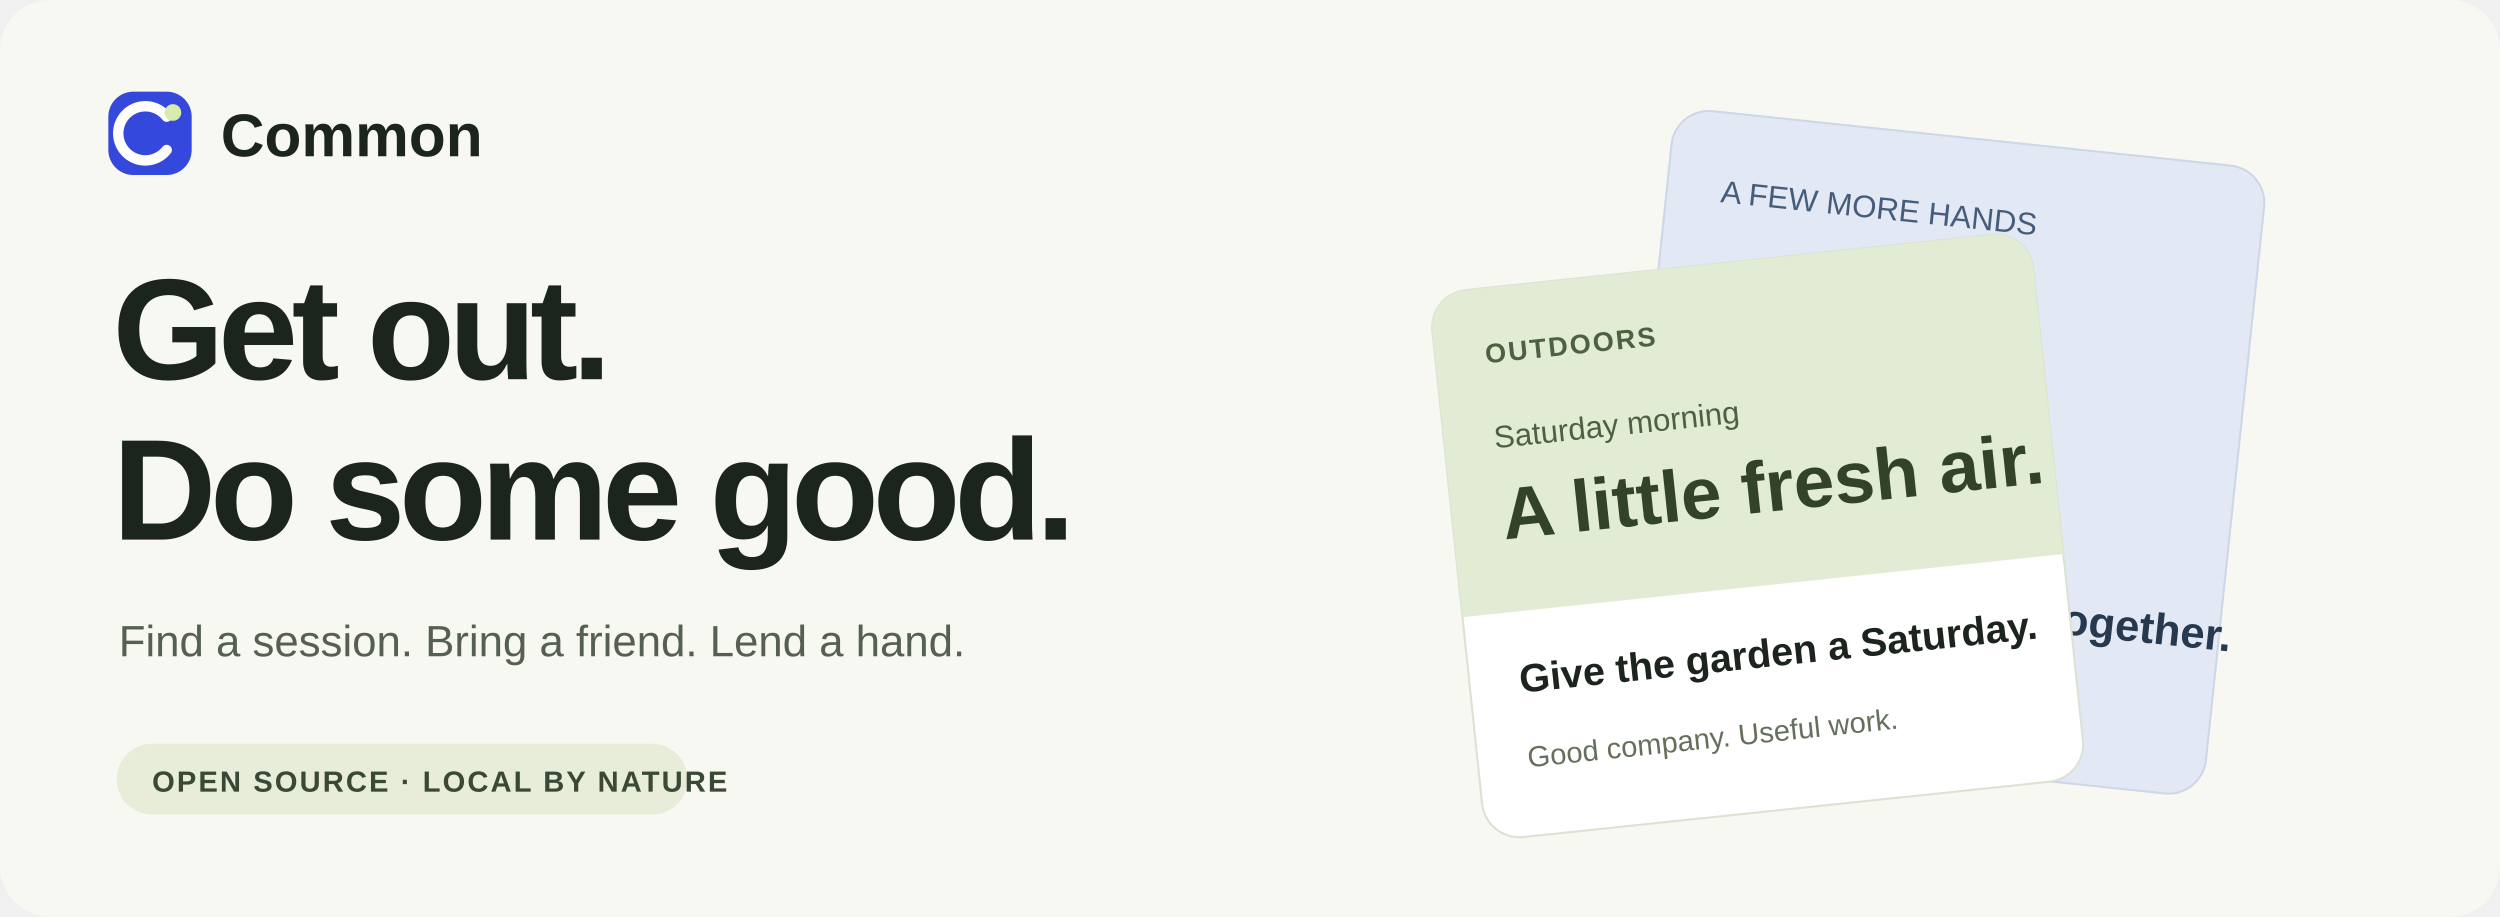
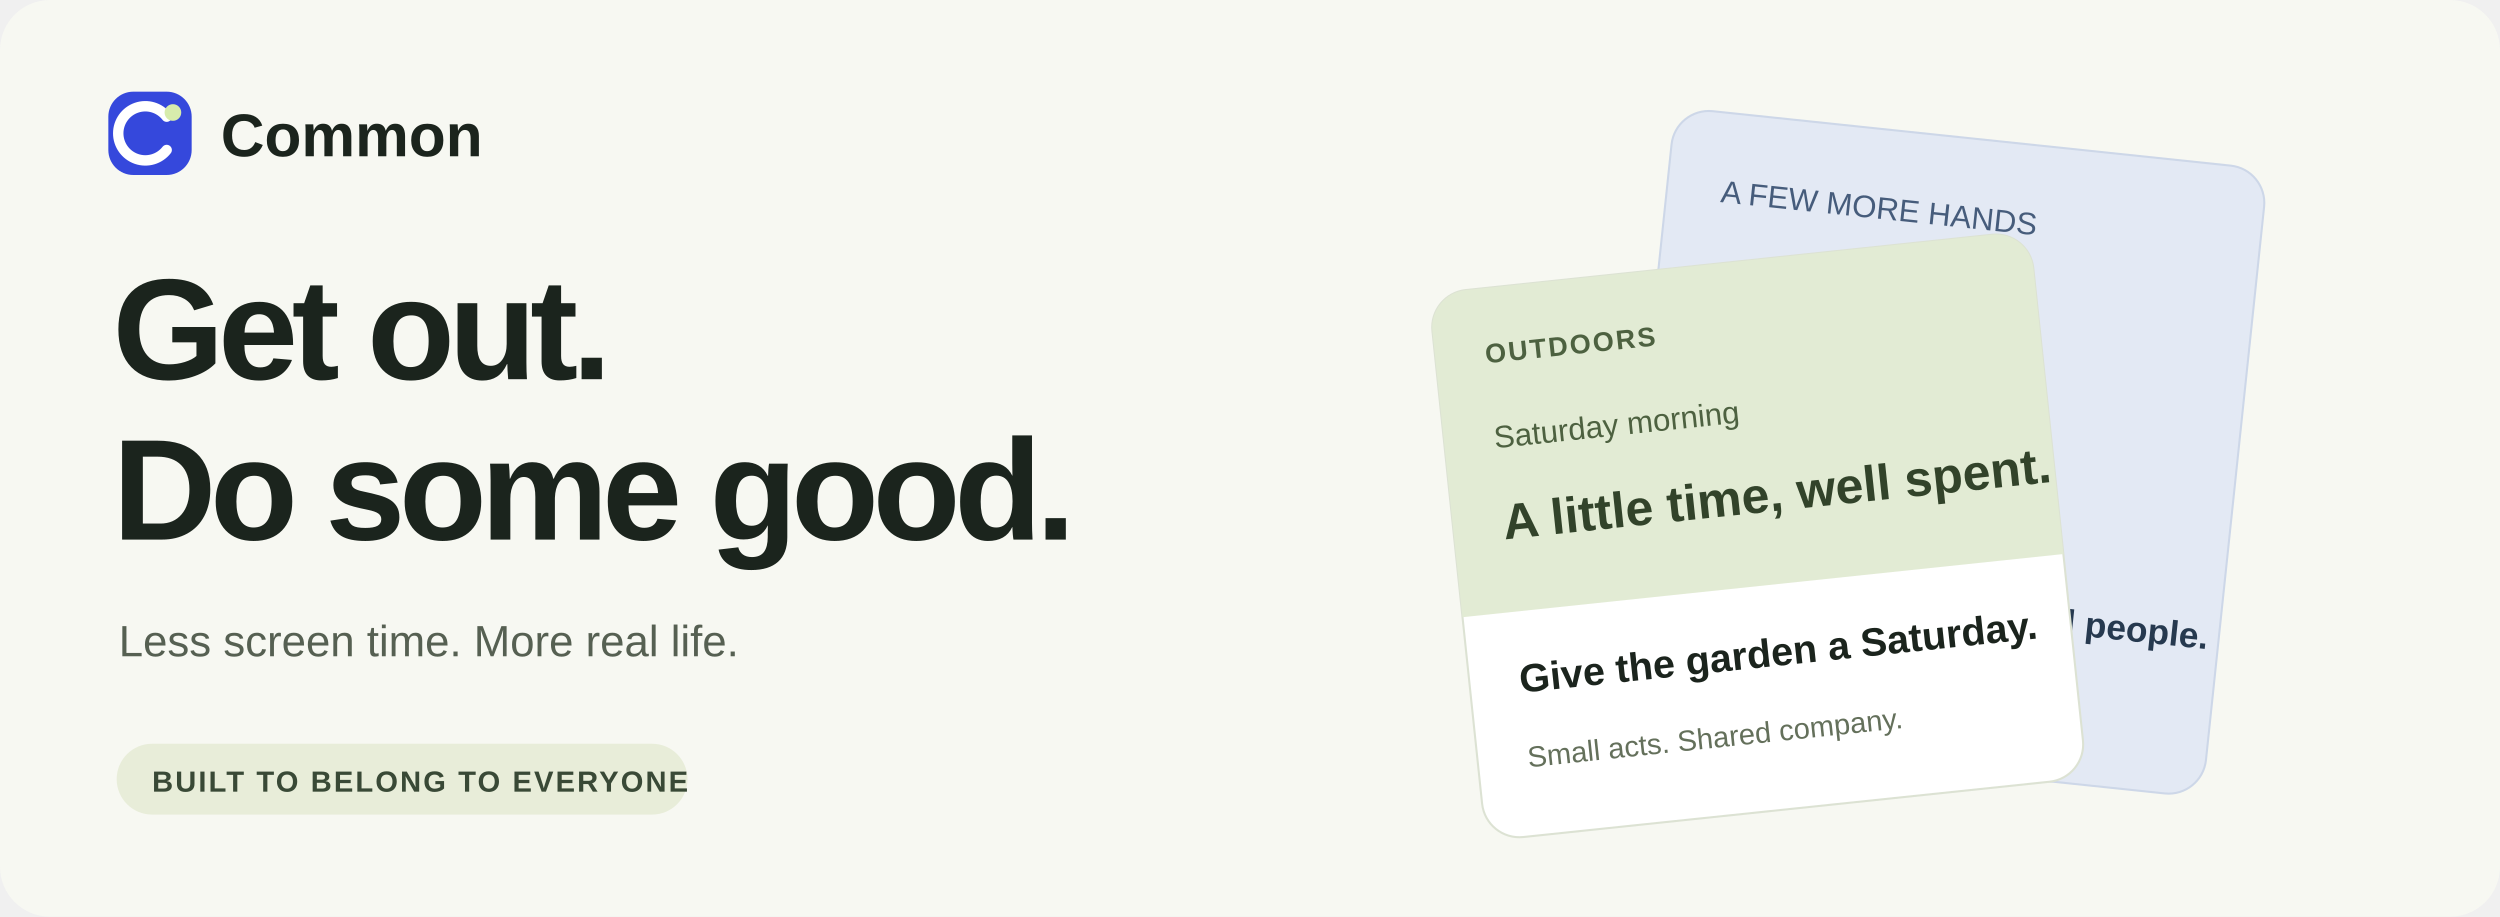
<svg xmlns="http://www.w3.org/2000/svg" width="1200" height="440" viewBox="0 0 1200 440" fill="none" role="img" aria-labelledby="title desc">
  <rect width="1200" height="440" rx="24" fill="#F7F8F2" />
  <rect x="52" y="44" width="40" height="40" rx="12" fill="#3548DC" />
  <path d="M80 56a13 13 0 1 0 0 16" stroke="white" stroke-width="5" stroke-linecap="round" />
  <circle cx="83" cy="54" r="4" fill="#D7ECAC" />
  <text x="106" y="75" fill="#1B241D" font-family="Arial, sans-serif" font-size="29" font-weight="700">Common</text>
  <text x="54" y="182" fill="#1B241D" font-family="Arial, sans-serif" font-size="69" font-weight="700" letter-spacing="-3">Get out.</text>
  <text x="54" y="259" fill="#1B241D" font-family="Arial, sans-serif" font-size="69" font-weight="700" letter-spacing="-3">Do some good.</text>
-   <text x="57" y="315" fill="#566052" font-family="Arial, sans-serif" font-size="21">Find a session. Bring a friend. Lend a hand.</text>
+   <text x="57" y="315" fill="#566052" font-family="Arial, sans-serif" font-size="21">Less screen time. More real life.</text>
  <rect x="56" y="357" width="274" height="34" rx="17" fill="#E8EDD9" />
-   <text x="73" y="380" fill="#394936" font-family="Arial, sans-serif" font-size="14" font-weight="700" letter-spacing="1">OPEN SOURCE · LOCAL BY NATURE</text>
+   <text x="73" y="380" fill="#394936" font-family="Arial, sans-serif" font-size="14" font-weight="700" letter-spacing="1">BUILT TO BELONG TO EVERYONE</text>
  <g transform="translate(787 66) rotate(6 147 157)">
    <rect width="286" height="303" rx="18" fill="#E3E9F4" stroke="#CDD7E8" />
    <text x="26" y="43" fill="#465C7B" font-family="Arial, sans-serif" font-size="15">A FEW MORE HANDS</text>
    <path d="M95 107h90M95 126h64" stroke="#778BA9" stroke-width="6" stroke-linecap="round" />
-     <text x="26" y="232" fill="#26394F" font-family="Arial, sans-serif" font-size="21" font-weight="700">Something good, together.</text>
+     <text x="26" y="232" fill="#26394F" font-family="Arial, sans-serif" font-size="17" font-weight="700">Good things need good people.</text>
  </g>
  <g transform="translate(699 125) rotate(-6 147 135)">
    <rect width="290" height="264" rx="18" fill="white" stroke="#DCE2D3" />
    <path d="M18 0h254a18 18 0 0 1 18 18v138H0V18A18 18 0 0 1 18 0Z" fill="#E2EBD4" />
    <text x="24" y="36" fill="#4D6140" font-family="Arial, sans-serif" font-size="13" font-weight="700" letter-spacing="1">OUTDOORS</text>
    <text x="24" y="77" fill="#4D6140" font-family="Arial, sans-serif" font-size="15">Saturday morning</text>
-     <text x="24" y="121" fill="#32432A" font-family="Arial, sans-serif" font-size="35" font-weight="700">A little fresh air.</text>
+     <text x="24" y="121" fill="#32432A" font-family="Arial, sans-serif" font-size="24" font-weight="700">A little time, well spent.</text>
    <text x="24" y="195" fill="#1B241D" font-family="Arial, sans-serif" font-size="19" font-weight="700">Give the garden a Saturday.</text>
-     <text x="24" y="231" fill="#64705B" font-family="Arial, sans-serif" font-size="14">Good company. Useful work.</text>
+     <text x="24" y="231" fill="#64705B" font-family="Arial, sans-serif" font-size="14">Small acts. Shared company.</text>
  </g>
</svg>
